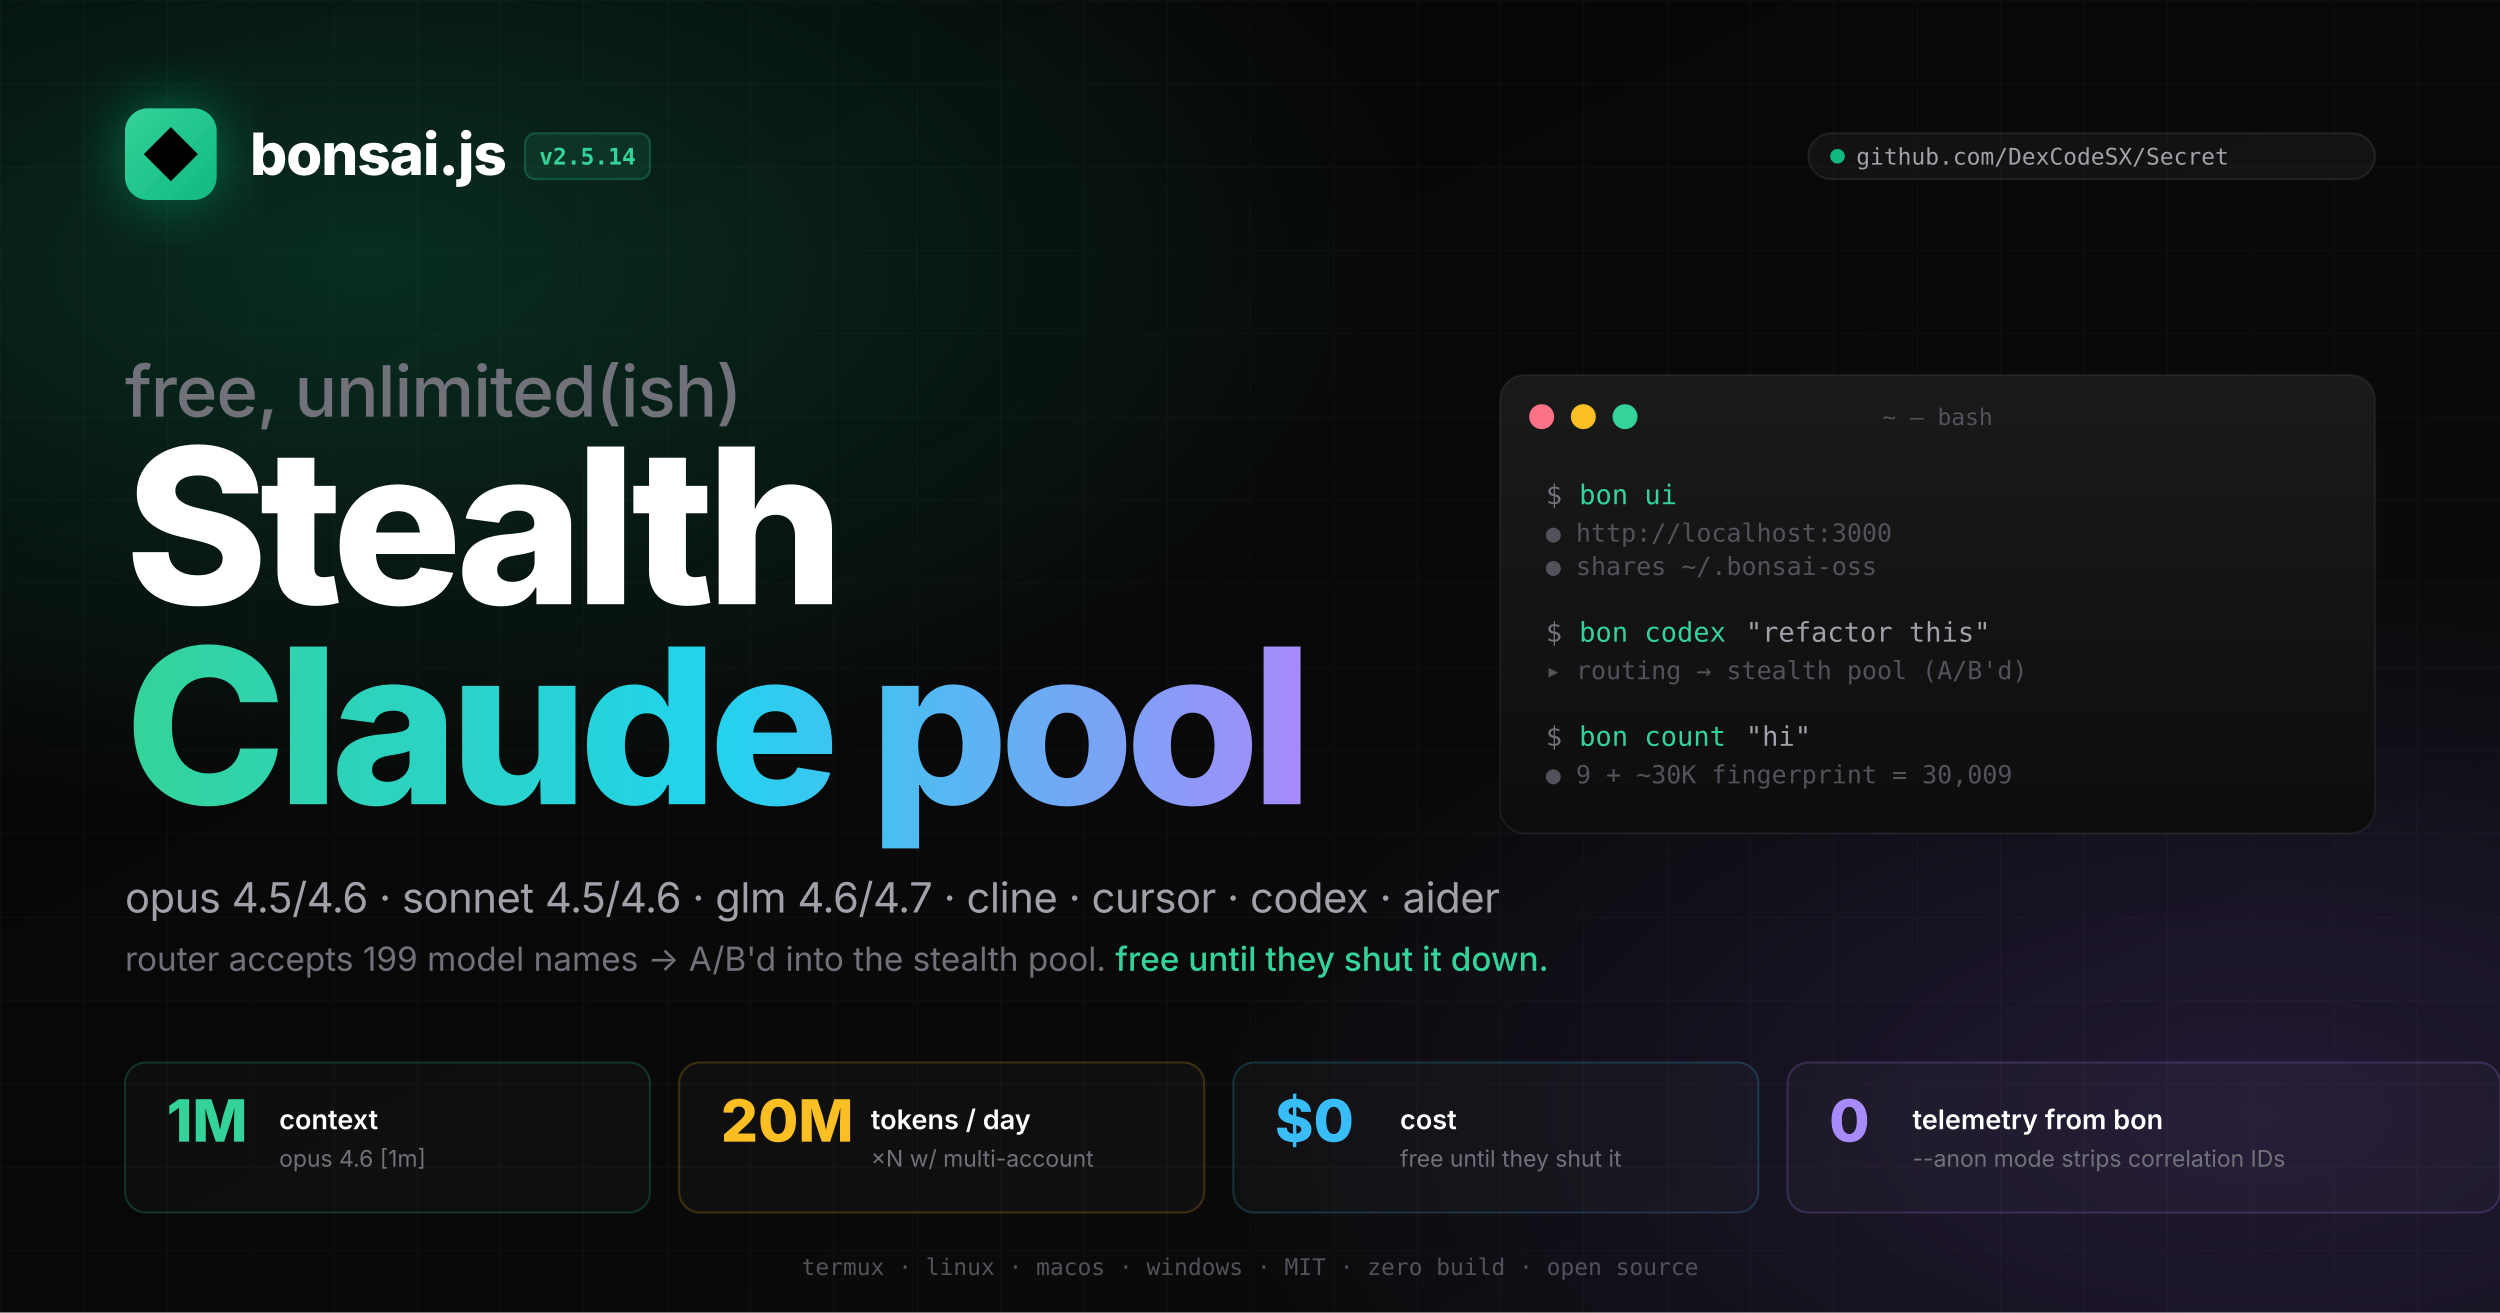
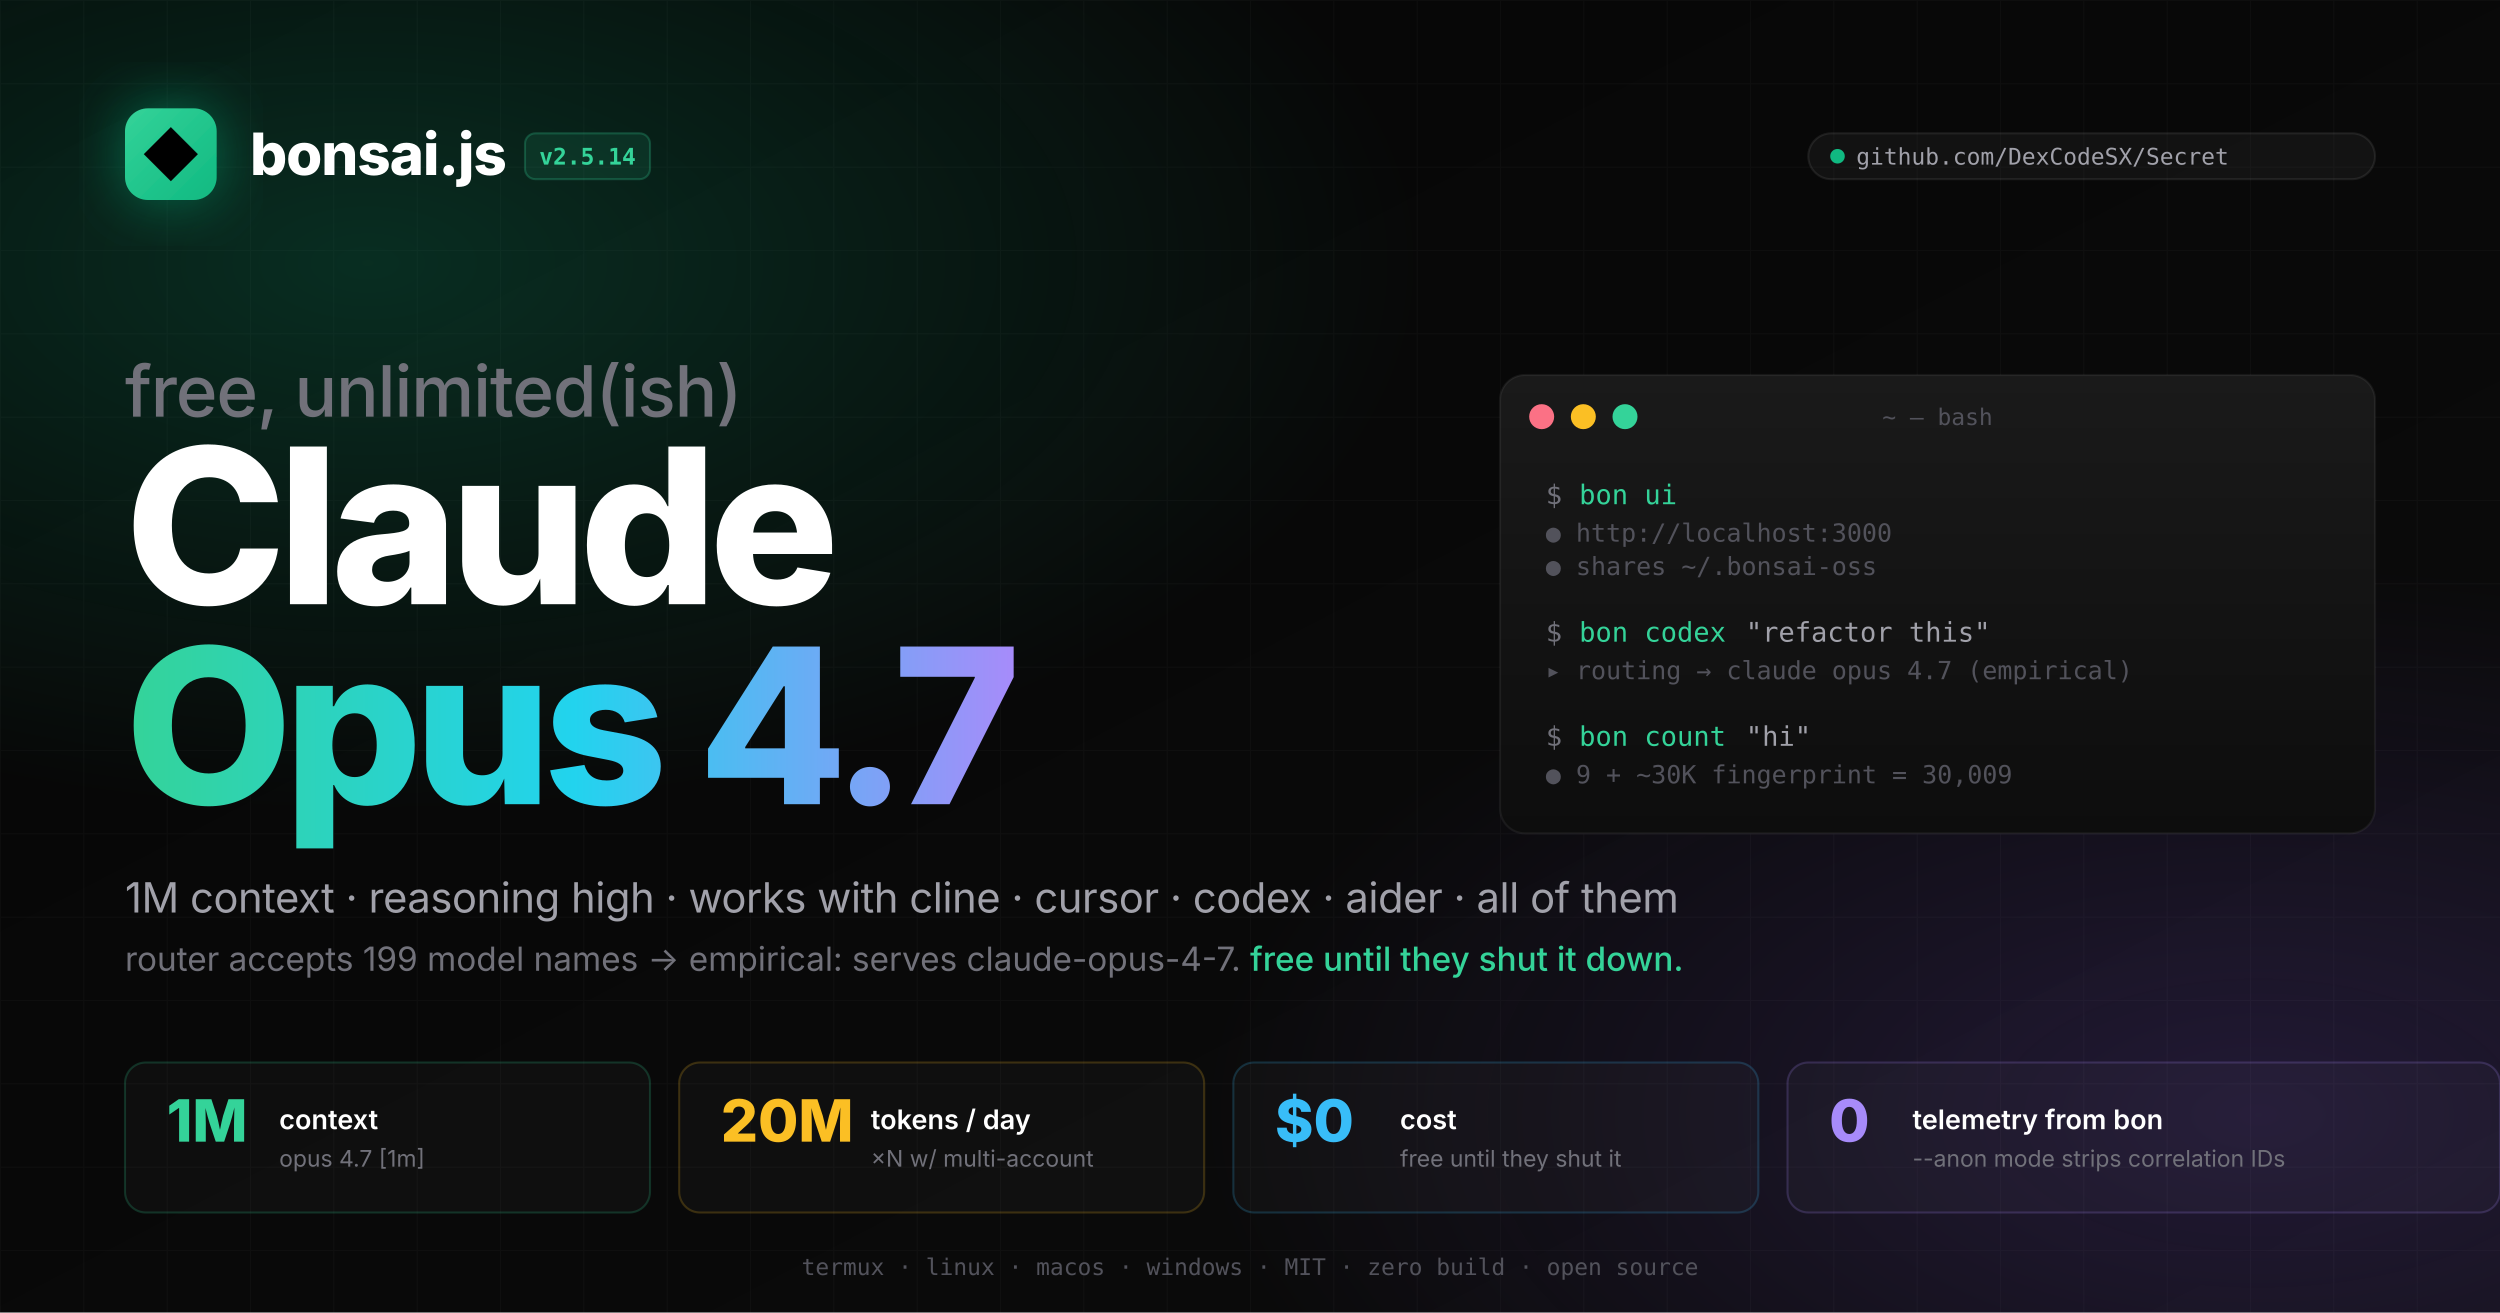
<svg xmlns="http://www.w3.org/2000/svg" viewBox="0 0 1200 630" width="1200" height="630">
  <defs>
    <linearGradient id="bg" x1="0%" y1="0%" x2="100%" y2="100%">
      <stop offset="0%" stop-color="#050505" />
      <stop offset="100%" stop-color="#0c0c0c" />
    </linearGradient>
    <radialGradient id="glowEmerald" cx="15%" cy="20%" r="70%">
      <stop offset="0%" stop-color="#10b981" stop-opacity="0.22" />
      <stop offset="60%" stop-color="#10b981" stop-opacity="0" />
    </radialGradient>
    <radialGradient id="glowAccent" cx="90%" cy="85%" r="70%">
      <stop offset="0%" stop-color="#8b5cf6" stop-opacity="0.18" />
      <stop offset="60%" stop-color="#8b5cf6" stop-opacity="0" />
    </radialGradient>
    <linearGradient id="brandGrad" x1="0%" y1="50%" x2="100%" y2="50%">
      <stop offset="0%" stop-color="#34d399" />
      <stop offset="50%" stop-color="#22d3ee" />
      <stop offset="100%" stop-color="#a78bfa" />
    </linearGradient>
    <linearGradient id="diamond" x1="0%" y1="0%" x2="100%" y2="100%">
      <stop offset="0%" stop-color="#34d399" />
      <stop offset="100%" stop-color="#10b981" />
    </linearGradient>
    <filter id="diamondGlow" x="-50%" y="-50%" width="200%" height="200%">
      <feGaussianBlur stdDeviation="14" result="blur" />
      <feFlood flood-color="#10b981" flood-opacity="0.5" result="green" />
      <feComposite in="green" in2="blur" operator="in" result="glow" />
      <feMerge>
        <feMergeNode in="glow" />
        <feMergeNode in="SourceGraphic" />
      </feMerge>
    </filter>
    <pattern id="grid" x="0" y="0" width="40" height="40" patternUnits="userSpaceOnUse">
      <path d="M 40 0 L 0 0 0 40" fill="none" stroke="rgba(255,255,255,0.025)" stroke-width="1" />
    </pattern>
    <linearGradient id="term" x1="0%" y1="0%" x2="0%" y2="100%">
      <stop offset="0%" stop-color="#1a1a1a" />
      <stop offset="100%" stop-color="#0d0d0d" />
    </linearGradient>
  </defs>
  <rect width="1200" height="630" fill="url(#bg)" />
  <rect width="1200" height="630" fill="url(#grid)" />
  <rect width="1200" height="630" fill="url(#glowEmerald)" />
  <rect width="1200" height="630" fill="url(#glowAccent)" />
  <g transform="translate(60, 52)" filter="url(#diamondGlow)">
    <rect x="0" y="0" width="44" height="44" rx="11" fill="url(#diamond)" />
    <path d="M 22 9 L 9 22 L 22 35 L 35 22 Z" fill="#050505" />
  </g>
  <text x="120" y="84" font-family="Inter, system-ui, sans-serif" font-size="28" font-weight="800" fill="#ffffff" letter-spacing="-0.5">bonsai.js</text>
  <g transform="translate(252, 64)">
    <rect x="0" y="0" width="60" height="22" rx="5" fill="rgba(52,211,153,0.10)" stroke="rgba(52,211,153,0.25)" stroke-width="1" />
    <text x="30" y="15" font-family="JetBrains Mono, ui-monospace, monospace" font-size="11" fill="#34d399" text-anchor="middle" font-weight="600">v2.5.14</text>
  </g>
  <g transform="translate(1140, 64)">
    <rect x="-272" y="0" width="272" height="22" rx="11" fill="rgba(255,255,255,0.04)" stroke="rgba(255,255,255,0.08)" stroke-width="1" />
    <circle cx="-258" cy="11" r="3.5" fill="#10b981" />
    <text x="-249" y="15" font-family="JetBrains Mono, ui-monospace, monospace" font-size="11" fill="#a1a1aa">github.com/DexCodeSX/Secret</text>
  </g>
  <text x="60" y="200" font-family="Inter, system-ui, sans-serif" font-size="34" font-weight="500" letter-spacing="-0.5" fill="#71717a">free, unlimited(ish)</text>
-   <text x="60" y="290" font-family="Inter, system-ui, sans-serif" font-size="104" font-weight="800" letter-spacing="-4" fill="#ffffff">Stealth</text>
-   <text x="60" y="386" font-family="Inter, system-ui, sans-serif" font-size="104" font-weight="800" letter-spacing="-4" fill="url(#brandGrad)">Claude pool</text>
-   <text x="60" y="438" font-family="Inter, system-ui, sans-serif" font-size="20" fill="#a1a1aa" letter-spacing="-0.2">opus 4.5/4.6 · sonnet 4.5/4.6 · glm 4.6/4.7 · cline · cursor · codex · aider</text>
-   <text x="60" y="466" font-family="Inter, system-ui, sans-serif" font-size="16" fill="#71717a">router accepts 199 model names → A/B'd into the stealth pool. <tspan fill="#34d399" font-weight="500">free until they shut it down.</tspan>
+   <text x="60" y="290" font-family="Inter, system-ui, sans-serif" font-size="104" font-weight="800" letter-spacing="-4" fill="#ffffff">Claude</text>
+   <text x="60" y="386" font-family="Inter, system-ui, sans-serif" font-size="104" font-weight="800" letter-spacing="-4" fill="url(#brandGrad)">Opus 4.7</text>
+   <text x="60" y="438" font-family="Inter, system-ui, sans-serif" font-size="20" fill="#a1a1aa" letter-spacing="-0.2">1M context · reasoning high · works with cline · cursor · codex · aider · all of them</text>
+   <text x="60" y="466" font-family="Inter, system-ui, sans-serif" font-size="16" fill="#71717a">router accepts 199 model names → empirical: serves claude-opus-4-7. <tspan fill="#34d399" font-weight="500">free until they shut it down.</tspan>
  </text>
  <g transform="translate(720, 180)">
    <rect x="0" y="0" width="420" height="220" rx="12" fill="url(#term)" stroke="rgba(255,255,255,0.06)" stroke-width="1" />
    <circle cx="20" cy="20" r="6" fill="#fb7185" />
    <circle cx="40" cy="20" r="6" fill="#fbbf24" />
    <circle cx="60" cy="20" r="6" fill="#34d399" />
    <text x="210" y="24" font-family="JetBrains Mono, monospace" font-size="11" fill="#52525b" text-anchor="middle">~ — bash</text>
    <text x="22" y="62" font-family="JetBrains Mono, monospace" font-size="13" fill="#71717a">$</text>
    <text x="38" y="62" font-family="JetBrains Mono, monospace" font-size="13" fill="#34d399">bon ui</text>
    <text x="22" y="80" font-family="JetBrains Mono, monospace" font-size="12" fill="#52525b"> ●  http://localhost:3000</text>
    <text x="22" y="96" font-family="JetBrains Mono, monospace" font-size="12" fill="#52525b"> ●  shares ~/.bonsai-oss</text>
    <text x="22" y="128" font-family="JetBrains Mono, monospace" font-size="13" fill="#71717a">$</text>
    <text x="38" y="128" font-family="JetBrains Mono, monospace" font-size="13" fill="#34d399">bon codex</text>
    <text x="118" y="128" font-family="JetBrains Mono, monospace" font-size="13" fill="#a1a1aa">"refactor this"</text>
-     <text x="22" y="146" font-family="JetBrains Mono, monospace" font-size="12" fill="#52525b"> ▸  routing → stealth pool (A/B'd)</text>
+     <text x="22" y="146" font-family="JetBrains Mono, monospace" font-size="12" fill="#52525b"> ▸  routing → claude opus 4.7 (empirical)</text>
    <text x="22" y="178" font-family="JetBrains Mono, monospace" font-size="13" fill="#71717a">$</text>
    <text x="38" y="178" font-family="JetBrains Mono, monospace" font-size="13" fill="#34d399">bon count</text>
    <text x="118" y="178" font-family="JetBrains Mono, monospace" font-size="13" fill="#a1a1aa">"hi"</text>
    <text x="22" y="196" font-family="JetBrains Mono, monospace" font-size="12" fill="#52525b"> ●  9 + ~30K fingerprint = 30,009</text>
  </g>
  <g transform="translate(60, 510)">
    <rect x="0" y="0" width="252" height="72" rx="10" fill="rgba(255,255,255,0.025)" stroke="rgba(52,211,153,0.20)" stroke-width="1" />
    <text x="20" y="38" font-family="Inter, system-ui, sans-serif" font-size="28" font-weight="800" fill="#34d399">1M</text>
    <text x="74" y="32" font-family="Inter, system-ui, sans-serif" font-size="13" font-weight="600" fill="#ffffff">context</text>
-     <text x="74" y="50" font-family="Inter, system-ui, sans-serif" font-size="11" fill="#71717a">opus 4.6 [1m]</text>
+     <text x="74" y="50" font-family="Inter, system-ui, sans-serif" font-size="11" fill="#71717a">opus 4.7 [1m]</text>
    <rect x="266" y="0" width="252" height="72" rx="10" fill="rgba(255,255,255,0.025)" stroke="rgba(251,191,36,0.20)" stroke-width="1" />
    <text x="286" y="38" font-family="Inter, system-ui, sans-serif" font-size="28" font-weight="800" fill="#fbbf24">20M</text>
    <text x="358" y="32" font-family="Inter, system-ui, sans-serif" font-size="13" font-weight="600" fill="#ffffff">tokens / day</text>
    <text x="358" y="50" font-family="Inter, system-ui, sans-serif" font-size="11" fill="#71717a">×N w/ multi-account</text>
    <rect x="532" y="0" width="252" height="72" rx="10" fill="rgba(255,255,255,0.025)" stroke="rgba(56,189,248,0.20)" stroke-width="1" />
    <text x="552" y="38" font-family="Inter, system-ui, sans-serif" font-size="28" font-weight="800" fill="#38bdf8">$0</text>
    <text x="612" y="32" font-family="Inter, system-ui, sans-serif" font-size="13" font-weight="600" fill="#ffffff">cost</text>
    <text x="612" y="50" font-family="Inter, system-ui, sans-serif" font-size="11" fill="#71717a">free until they shut it</text>
    <rect x="798" y="0" width="342" height="72" rx="10" fill="rgba(255,255,255,0.025)" stroke="rgba(167,139,250,0.20)" stroke-width="1" />
    <text x="818" y="38" font-family="Inter, system-ui, sans-serif" font-size="28" font-weight="800" fill="#a78bfa">0</text>
    <text x="858" y="32" font-family="Inter, system-ui, sans-serif" font-size="13" font-weight="600" fill="#ffffff">telemetry from bon</text>
    <text x="858" y="50" font-family="Inter, system-ui, sans-serif" font-size="11" fill="#71717a">--anon mode strips correlation IDs</text>
  </g>
  <text x="600" y="612" font-family="JetBrains Mono, ui-monospace, monospace" font-size="11" fill="#52525b" text-anchor="middle">termux · linux · macos · windows · MIT · zero build · open source</text>
</svg>
